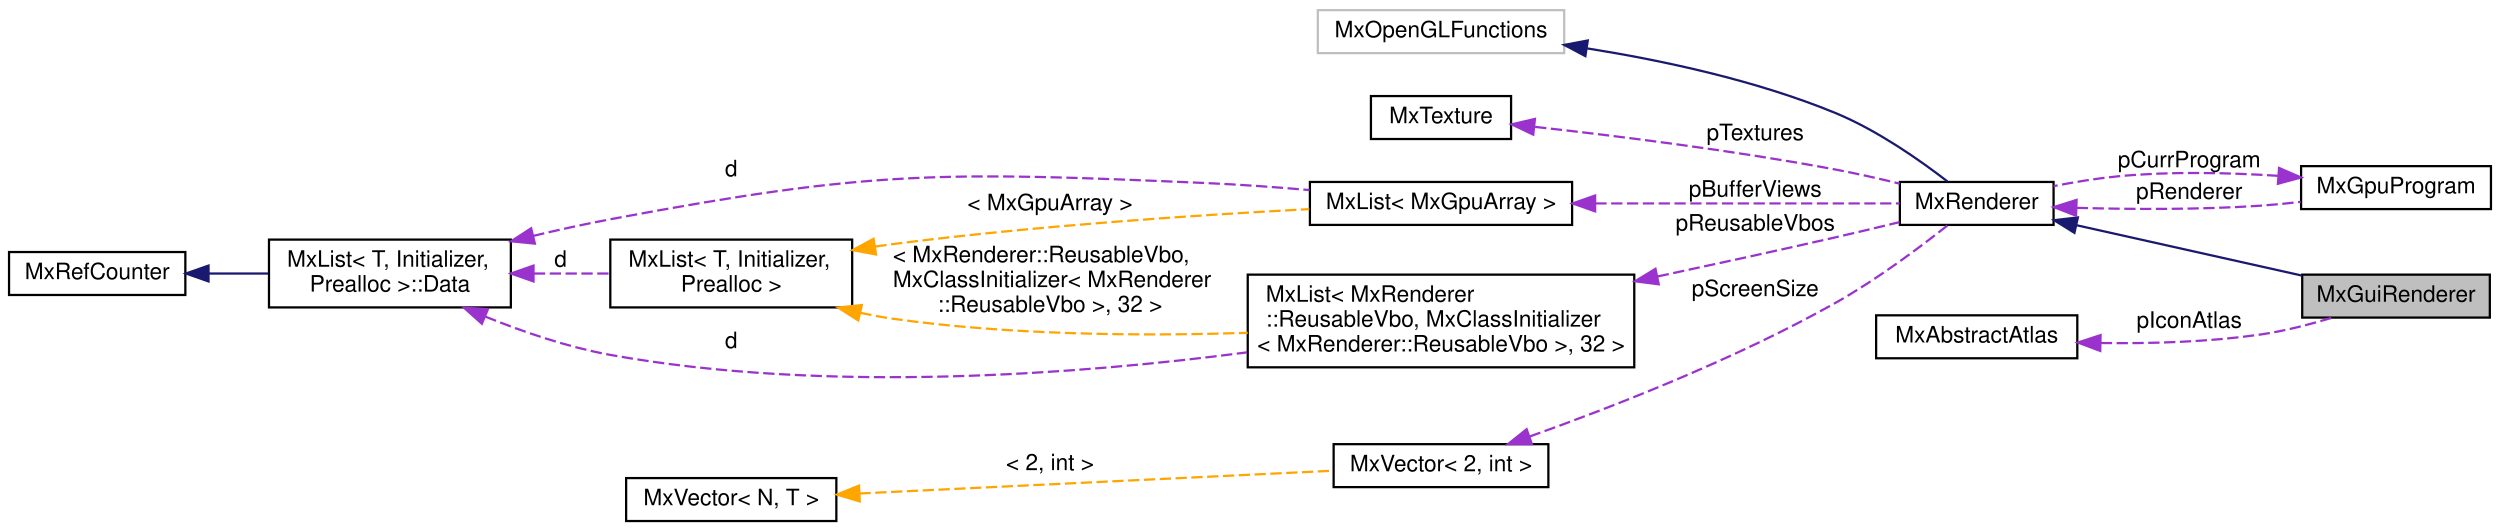
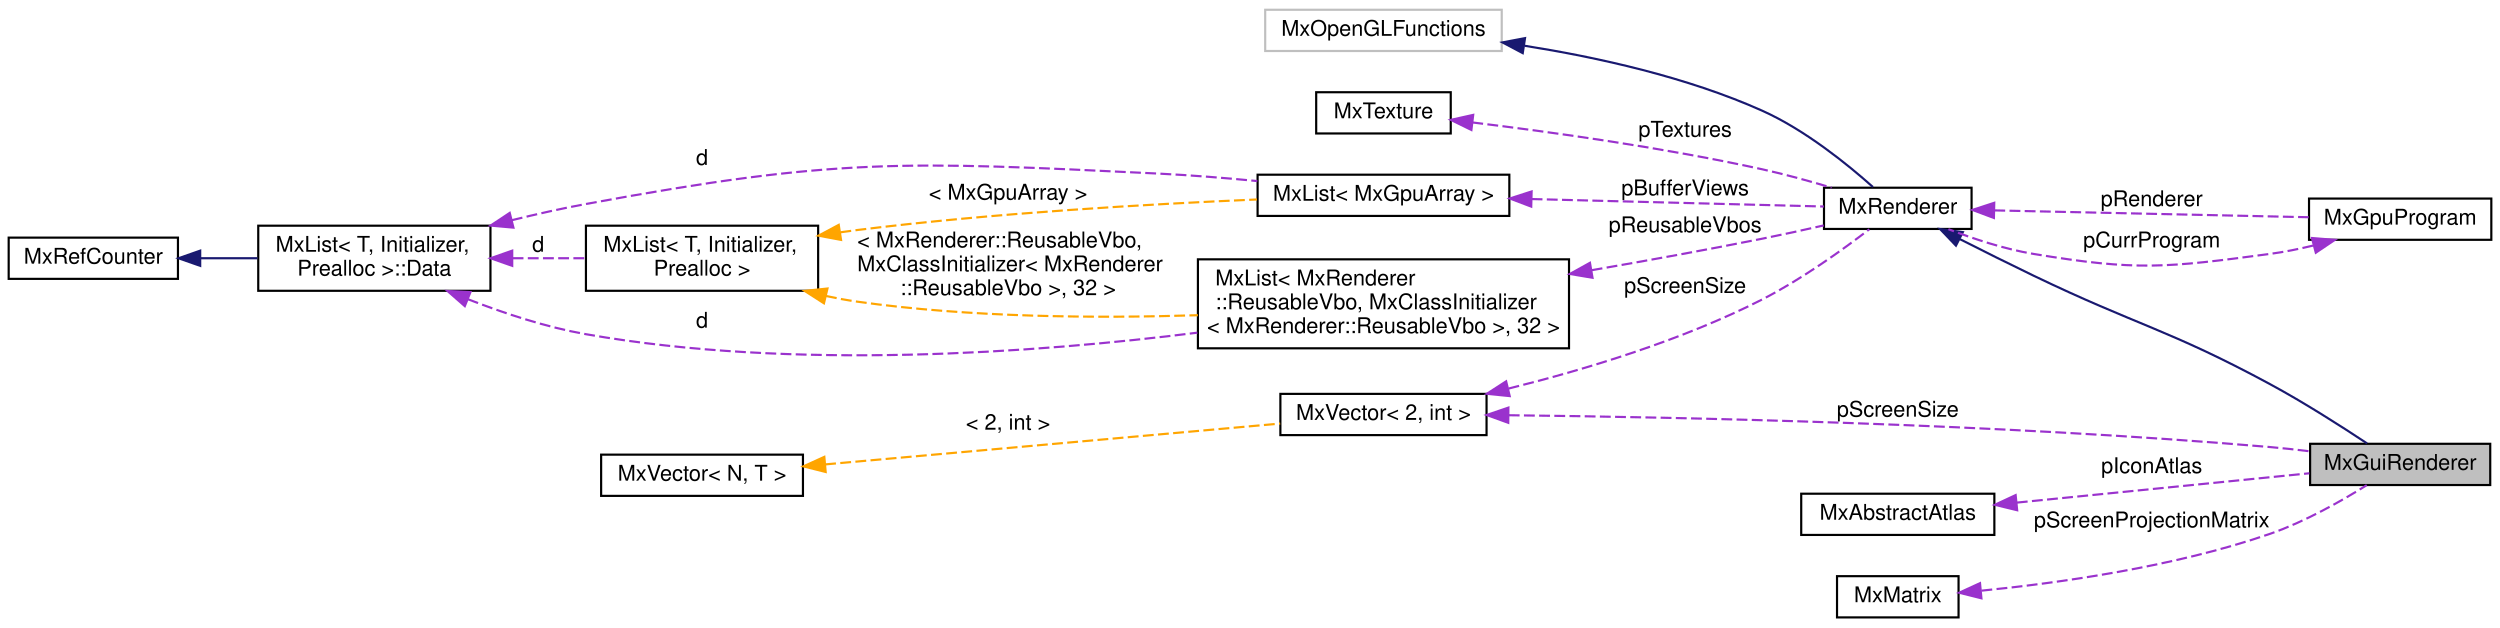
- <svg xmlns="http://www.w3.org/2000/svg" xmlns:xlink="http://www.w3.org/1999/xlink" width="1106pt" height="235pt" viewBox="0.00 0.00 1106.00 235.00">
-   <g id="graph0" class="graph" transform="scale(1 1) rotate(0) translate(4 231)">
+ <svg xmlns="http://www.w3.org/2000/svg" xmlns:xlink="http://www.w3.org/1999/xlink" width="1152pt" height="289pt" viewBox="0.00 0.00 1152.00 289.00">
+   <g id="graph0" class="graph" transform="scale(1 1) rotate(0) translate(4 285)">
    <g id="node1" class="node">
      <g id="a_node1">
        <a xlink:title=" ">
-           <polygon fill="#bfbfbf" stroke="black" points="1014.5,-90.5 1014.5,-109.5 1097.5,-109.5 1097.5,-90.5 1014.5,-90.5" />
-           <text text-anchor="middle" x="1056" y="-97.5" font-family="Helvetica,sans-Serif" font-size="10.00">MxGuiRenderer</text>
+           <polygon fill="#bfbfbf" stroke="black" points="1060.5,-61.5 1060.5,-80.5 1143.5,-80.5 1143.5,-61.5 1060.5,-61.5" />
+           <text text-anchor="middle" x="1102" y="-68.5" font-family="Helvetica,sans-Serif" font-size="10.00">MxGuiRenderer</text>
        </a>
      </g>
    </g>
    <g id="node2" class="node">
      <g id="a_node2">
        <a xlink:href="class_mx_renderer.html" target="_top" xlink:title="The MxRenderer keeps track of the rendering state and resources.">
-           <polygon fill="none" stroke="black" points="836.5,-131.5 836.5,-150.5 904.5,-150.5 904.5,-131.5 836.5,-131.5" />
-           <text text-anchor="middle" x="870.5" y="-138.5" font-family="Helvetica,sans-Serif" font-size="10.00">MxRenderer</text>
+           <polygon fill="none" stroke="black" points="836.5,-179.5 836.5,-198.5 904.5,-198.5 904.5,-179.5 836.5,-179.5" />
+           <text text-anchor="middle" x="870.5" y="-186.5" font-family="Helvetica,sans-Serif" font-size="10.00">MxRenderer</text>
        </a>
      </g>
    </g>
    <g id="edge1" class="edge">
-       <path fill="none" stroke="midnightblue" d="M914.55,-131.38C944.69,-124.65 984.71,-115.7 1014.32,-109.09" />
-       <polygon fill="midnightblue" stroke="midnightblue" points="913.73,-127.98 904.73,-133.58 915.25,-134.81 913.73,-127.98" />
+       <path fill="none" stroke="midnightblue" d="M899.14,-174.79C909.69,-169.44 921.86,-163.36 933,-158 981.03,-134.89 995.1,-133.32 1042,-108 1057.75,-99.5 1075,-88.46 1086.76,-80.66" />
+       <polygon fill="midnightblue" stroke="midnightblue" points="897.3,-171.8 889.98,-179.46 900.48,-178.04 897.3,-171.8" />
    </g>
    <g id="node12" class="node">
      <g id="a_node12">
        <a xlink:href="class_mx_gpu_program.html" target="_top" xlink:title=" ">
-           <polygon fill="none" stroke="black" points="1014,-138.5 1014,-157.5 1098,-157.5 1098,-138.5 1014,-138.5" />
-           <text text-anchor="middle" x="1056" y="-145.5" font-family="Helvetica,sans-Serif" font-size="10.00">MxGpuProgram</text>
+           <polygon fill="none" stroke="black" points="1060,-174.5 1060,-193.5 1144,-193.5 1144,-174.5 1060,-174.5" />
+           <text text-anchor="middle" x="1102" y="-181.5" font-family="Helvetica,sans-Serif" font-size="10.00">MxGpuProgram</text>
        </a>
      </g>
    </g>
    <g id="edge15" class="edge">
-       <path fill="none" stroke="#9a32cd" stroke-dasharray="5,2" d="M914.76,-139.05C938.73,-138.38 969.04,-138.18 996,-140 1001.78,-140.39 1007.85,-140.99 1013.81,-141.69" />
-       <polygon fill="#9a32cd" stroke="#9a32cd" points="914.45,-135.56 904.57,-139.38 914.68,-142.56 914.45,-135.56" />
-       <text text-anchor="middle" x="964.5" y="-143" font-family="Helvetica,sans-Serif" font-size="10.00"> pRenderer</text>
+       <path fill="none" stroke="#9a32cd" stroke-dasharray="5,2" d="M914.98,-188.05C956.62,-187.15 1018.98,-185.79 1059.82,-184.9" />
+       <polygon fill="#9a32cd" stroke="#9a32cd" points="914.79,-184.56 904.87,-188.27 914.95,-191.55 914.79,-184.56" />
+       <text text-anchor="middle" x="987.5" y="-190" font-family="Helvetica,sans-Serif" font-size="10.00"> pRenderer</text>
    </g>
    <g id="node3" class="node">
      <g id="a_node3">
        <a xlink:title=" ">
-           <polygon fill="none" stroke="#bfbfbf" points="579,-207.5 579,-226.5 688,-226.5 688,-207.5 579,-207.5" />
-           <text text-anchor="middle" x="633.5" y="-214.5" font-family="Helvetica,sans-Serif" font-size="10.00">MxOpenGLFunctions</text>
+           <polygon fill="none" stroke="#bfbfbf" points="579,-261.5 579,-280.5 688,-280.5 688,-261.5 579,-261.5" />
+           <text text-anchor="middle" x="633.5" y="-268.5" font-family="Helvetica,sans-Serif" font-size="10.00">MxOpenGLFunctions</text>
        </a>
      </g>
    </g>
    <g id="edge2" class="edge">
-       <path fill="none" stroke="midnightblue" d="M698.17,-209.59C731.73,-204.25 773.07,-195.38 808,-181 826.61,-173.34 845.67,-159.9 857.54,-150.73" />
-       <polygon fill="midnightblue" stroke="midnightblue" points="697.37,-206.17 688.01,-211.13 698.43,-213.09 697.37,-206.17" />
+       <path fill="none" stroke="midnightblue" d="M698.5,-263.92C732.16,-258.59 773.48,-249.45 808,-234 827.8,-225.13 847.47,-209.16 859.05,-198.82" />
+       <polygon fill="midnightblue" stroke="midnightblue" points="697.68,-260.51 688.32,-265.46 698.73,-267.43 697.68,-260.51" />
    </g>
    <g id="node4" class="node">
      <g id="a_node4">
        <a xlink:href="class_mx_texture.html" target="_top" xlink:title=" ">
-           <polygon fill="none" stroke="black" points="602.5,-169.5 602.5,-188.5 664.5,-188.5 664.5,-169.5 602.5,-169.5" />
-           <text text-anchor="middle" x="633.5" y="-176.5" font-family="Helvetica,sans-Serif" font-size="10.00">MxTexture</text>
+           <polygon fill="none" stroke="black" points="602.5,-223.5 602.5,-242.5 664.5,-242.5 664.5,-223.5 602.5,-223.5" />
+           <text text-anchor="middle" x="633.5" y="-230.5" font-family="Helvetica,sans-Serif" font-size="10.00">MxTexture</text>
        </a>
      </g>
    </g>
    <g id="edge3" class="edge">
-       <path fill="none" stroke="#9a32cd" stroke-dasharray="5,2" d="M675.12,-174.86C710.41,-170.97 762.8,-164.48 808,-156 817.29,-154.26 827.28,-151.99 836.45,-149.75" />
-       <polygon fill="#9a32cd" stroke="#9a32cd" points="674.31,-171.43 664.75,-175.99 675.06,-178.39 674.31,-171.43" />
-       <text text-anchor="middle" x="772.5" y="-169" font-family="Helvetica,sans-Serif" font-size="10.00"> pTextures</text>
+       <path fill="none" stroke="#9a32cd" stroke-dasharray="5,2" d="M674.44,-228.58C709.79,-224.3 762.65,-216.99 808,-207 818.54,-204.68 829.92,-201.53 839.99,-198.52" />
+       <polygon fill="#9a32cd" stroke="#9a32cd" points="674.02,-225.11 664.51,-229.76 674.85,-232.06 674.02,-225.11" />
+       <text text-anchor="middle" x="772.5" y="-222" font-family="Helvetica,sans-Serif" font-size="10.00"> pTextures</text>
    </g>
    <g id="node5" class="node">
      <g id="a_node5">
        <a xlink:href="class_mx_list.html" target="_top" xlink:title=" ">
-           <polygon fill="none" stroke="black" points="575.5,-131.5 575.5,-150.5 691.5,-150.5 691.5,-131.5 575.5,-131.5" />
-           <text text-anchor="middle" x="633.5" y="-138.5" font-family="Helvetica,sans-Serif" font-size="10.00">MxList&lt; MxGpuArray &gt;</text>
+           <polygon fill="none" stroke="black" points="575.5,-185.5 575.5,-204.5 691.5,-204.5 691.5,-185.5 575.5,-185.5" />
+           <text text-anchor="middle" x="633.5" y="-192.5" font-family="Helvetica,sans-Serif" font-size="10.00">MxList&lt; MxGpuArray &gt;</text>
        </a>
      </g>
    </g>
    <g id="edge4" class="edge">
-       <path fill="none" stroke="#9a32cd" stroke-dasharray="5,2" d="M701.77,-141C745.88,-141 801.62,-141 836.42,-141" />
-       <polygon fill="#9a32cd" stroke="#9a32cd" points="701.69,-137.5 691.69,-141 701.69,-144.5 701.69,-137.5" />
-       <text text-anchor="middle" x="772.5" y="-144" font-family="Helvetica,sans-Serif" font-size="10.00"> pBufferViews</text>
+       <path fill="none" stroke="#9a32cd" stroke-dasharray="5,2" d="M701.77,-193.28C745.88,-192.16 801.62,-190.73 836.42,-189.84" />
+       <polygon fill="#9a32cd" stroke="#9a32cd" points="701.59,-189.79 691.69,-193.54 701.77,-196.78 701.59,-189.79" />
+       <text text-anchor="middle" x="772.5" y="-195" font-family="Helvetica,sans-Serif" font-size="10.00"> pBufferViews</text>
    </g>
    <g id="node6" class="node">
      <g id="a_node6">
        <a xlink:href="struct_mx_list_1_1_data.html" target="_top" xlink:title="these members are public to allow unions">
-           <polygon fill="none" stroke="black" points="115,-95 115,-125 222,-125 222,-95 115,-95" />
-           <text text-anchor="start" x="123" y="-113" font-family="Helvetica,sans-Serif" font-size="10.00">MxList&lt; T, Initializer,</text>
-           <text text-anchor="middle" x="168.5" y="-102" font-family="Helvetica,sans-Serif" font-size="10.00"> Prealloc &gt;::Data</text>
+           <polygon fill="none" stroke="black" points="115,-151 115,-181 222,-181 222,-151 115,-151" />
+           <text text-anchor="start" x="123" y="-169" font-family="Helvetica,sans-Serif" font-size="10.00">MxList&lt; T, Initializer,</text>
+           <text text-anchor="middle" x="168.5" y="-158" font-family="Helvetica,sans-Serif" font-size="10.00"> Prealloc &gt;::Data</text>
        </a>
      </g>
    </g>
    <g id="edge5" class="edge">
-       <path fill="none" stroke="#9a32cd" stroke-dasharray="5,2" d="M231.89,-126.64C243.19,-129.34 254.91,-131.92 266,-134 381.53,-155.68 412.56,-155.15 530,-150 544.72,-149.35 560.6,-148.19 575.36,-146.91" />
-       <polygon fill="#9a32cd" stroke="#9a32cd" points="232.64,-123.22 222.1,-124.26 230.98,-130.02 232.64,-123.22" />
-       <text text-anchor="middle" x="319.5" y="-153" font-family="Helvetica,sans-Serif" font-size="10.00"> d</text>
+       <path fill="none" stroke="#9a32cd" stroke-dasharray="5,2" d="M231.84,-183.53C243.14,-186.31 254.88,-188.95 266,-191 381.55,-212.33 412.64,-210.71 530,-205 544.73,-204.28 560.62,-202.99 575.38,-201.57" />
+       <polygon fill="#9a32cd" stroke="#9a32cd" points="232.59,-180.11 222.04,-181.05 230.88,-186.9 232.59,-180.11" />
+       <text text-anchor="middle" x="319.5" y="-209" font-family="Helvetica,sans-Serif" font-size="10.00"> d</text>
    </g>
    <g id="node8" class="node">
      <g id="a_node8">
        <a xlink:href="class_mx_list.html" target="_top" xlink:title=" ">
-           <polygon fill="none" stroke="black" points="266,-95 266,-125 373,-125 373,-95 266,-95" />
-           <text text-anchor="start" x="274" y="-113" font-family="Helvetica,sans-Serif" font-size="10.00">MxList&lt; T, Initializer,</text>
-           <text text-anchor="middle" x="319.5" y="-102" font-family="Helvetica,sans-Serif" font-size="10.00"> Prealloc &gt;</text>
+           <polygon fill="none" stroke="black" points="266,-151 266,-181 373,-181 373,-151 266,-151" />
+           <text text-anchor="start" x="274" y="-169" font-family="Helvetica,sans-Serif" font-size="10.00">MxList&lt; T, Initializer,</text>
+           <text text-anchor="middle" x="319.5" y="-158" font-family="Helvetica,sans-Serif" font-size="10.00"> Prealloc &gt;</text>
        </a>
      </g>
    </g>
    <g id="edge8" class="edge">
-       <path fill="none" stroke="#9a32cd" stroke-dasharray="5,2" d="M232.21,-110C243.44,-110 255.03,-110 265.94,-110" />
-       <polygon fill="#9a32cd" stroke="#9a32cd" points="232.03,-106.5 222.03,-110 232.03,-113.5 232.03,-106.5" />
-       <text text-anchor="middle" x="244" y="-113" font-family="Helvetica,sans-Serif" font-size="10.00"> d</text>
+       <path fill="none" stroke="#9a32cd" stroke-dasharray="5,2" d="M232.21,-166C243.44,-166 255.03,-166 265.94,-166" />
+       <polygon fill="#9a32cd" stroke="#9a32cd" points="232.03,-162.5 222.03,-166 232.03,-169.5 232.03,-162.5" />
+       <text text-anchor="middle" x="244" y="-169" font-family="Helvetica,sans-Serif" font-size="10.00"> d</text>
    </g>
    <g id="node11" class="node">
      <g id="a_node11">
        <a xlink:href="class_mx_list.html" target="_top" xlink:title=" ">
-           <polygon fill="none" stroke="black" points="548,-68.5 548,-109.5 719,-109.5 719,-68.5 548,-68.5" />
-           <text text-anchor="start" x="556" y="-97.5" font-family="Helvetica,sans-Serif" font-size="10.00">MxList&lt; MxRenderer</text>
-           <text text-anchor="start" x="556" y="-86.5" font-family="Helvetica,sans-Serif" font-size="10.00">::ReusableVbo, MxClassInitializer</text>
-           <text text-anchor="middle" x="633.5" y="-75.5" font-family="Helvetica,sans-Serif" font-size="10.00">&lt; MxRenderer::ReusableVbo &gt;, 32 &gt;</text>
+           <polygon fill="none" stroke="black" points="548,-124.5 548,-165.5 719,-165.5 719,-124.5 548,-124.5" />
+           <text text-anchor="start" x="556" y="-153.5" font-family="Helvetica,sans-Serif" font-size="10.00">MxList&lt; MxRenderer</text>
+           <text text-anchor="start" x="556" y="-142.5" font-family="Helvetica,sans-Serif" font-size="10.00">::ReusableVbo, MxClassInitializer</text>
+           <text text-anchor="middle" x="633.5" y="-131.5" font-family="Helvetica,sans-Serif" font-size="10.00">&lt; MxRenderer::ReusableVbo &gt;, 32 &gt;</text>
        </a>
      </g>
    </g>
    <g id="edge12" class="edge">
-       <path fill="none" stroke="#9a32cd" stroke-dasharray="5,2" d="M210.78,-90.9C227.54,-84.14 247.32,-77.37 266,-74 361.41,-56.78 472.97,-65.35 547.72,-75.12" />
-       <polygon fill="#9a32cd" stroke="#9a32cd" points="209.17,-87.78 201.29,-94.86 211.87,-94.24 209.17,-87.78" />
-       <text text-anchor="middle" x="319.5" y="-77" font-family="Helvetica,sans-Serif" font-size="10.00"> d</text>
+       <path fill="none" stroke="#9a32cd" stroke-dasharray="5,2" d="M211.62,-147.12C228.21,-140.65 247.66,-134.22 266,-131 361.48,-114.22 473.02,-122.35 547.75,-131.7" />
+       <polygon fill="#9a32cd" stroke="#9a32cd" points="210.18,-143.93 202.21,-150.91 212.79,-150.42 210.18,-143.93" />
+       <text text-anchor="middle" x="319.5" y="-134" font-family="Helvetica,sans-Serif" font-size="10.00"> d</text>
    </g>
    <g id="node7" class="node">
      <g id="a_node7">
        <a xlink:href="class_mx_ref_counter.html" target="_top" xlink:title=" ">
-           <polygon fill="none" stroke="black" points="0,-100.5 0,-119.5 78,-119.5 78,-100.5 0,-100.5" />
-           <text text-anchor="middle" x="39" y="-107.5" font-family="Helvetica,sans-Serif" font-size="10.00">MxRefCounter</text>
+           <polygon fill="none" stroke="black" points="0,-156.5 0,-175.5 78,-175.5 78,-156.5 0,-156.5" />
+           <text text-anchor="middle" x="39" y="-163.5" font-family="Helvetica,sans-Serif" font-size="10.00">MxRefCounter</text>
        </a>
      </g>
    </g>
    <g id="edge6" class="edge">
-       <path fill="none" stroke="midnightblue" d="M88.46,-110C97.03,-110 105.98,-110 114.66,-110" />
-       <polygon fill="midnightblue" stroke="midnightblue" points="88.25,-106.5 78.25,-110 88.25,-113.5 88.25,-106.5" />
+       <path fill="none" stroke="midnightblue" d="M88.46,-166C97.03,-166 105.98,-166 114.66,-166" />
+       <polygon fill="midnightblue" stroke="midnightblue" points="88.25,-162.5 78.25,-166 88.25,-169.5 88.25,-162.5" />
    </g>
    <g id="edge7" class="edge">
-       <path fill="none" stroke="orange" stroke-dasharray="5,2" d="M383.27,-121.93C385.88,-122.31 388.46,-122.67 391,-123 453.75,-131.1 526.19,-135.9 575.23,-138.48" />
-       <polygon fill="orange" stroke="orange" points="383.56,-118.43 373.14,-120.35 382.48,-125.35 383.56,-118.43" />
-       <text text-anchor="middle" x="460.5" y="-138" font-family="Helvetica,sans-Serif" font-size="10.00"> &lt; MxGpuArray &gt;</text>
+       <path fill="none" stroke="orange" stroke-dasharray="5,2" d="M383.26,-177.96C385.87,-178.33 388.46,-178.68 391,-179 453.75,-186.84 526.19,-190.99 575.23,-193.08" />
+       <polygon fill="orange" stroke="orange" points="383.55,-174.46 373.14,-176.4 382.49,-181.38 383.55,-174.46" />
+       <text text-anchor="middle" x="460.5" y="-193" font-family="Helvetica,sans-Serif" font-size="10.00"> &lt; MxGpuArray &gt;</text>
    </g>
    <g id="edge13" class="edge">
-       <path fill="none" stroke="orange" stroke-dasharray="5,2" d="M376.62,-92.61C381.45,-91.56 386.29,-90.67 391,-90 442.79,-82.69 501.45,-82.26 547.99,-83.75" />
-       <polygon fill="orange" stroke="orange" points="375.68,-89.24 366.76,-94.95 377.3,-96.05 375.68,-89.24" />
-       <text text-anchor="start" x="391" y="-115" font-family="Helvetica,sans-Serif" font-size="10.00"> &lt; MxRenderer::ReusableVbo,</text>
-       <text text-anchor="start" x="391" y="-104" font-family="Helvetica,sans-Serif" font-size="10.00"> MxClassInitializer&lt; MxRenderer</text>
-       <text text-anchor="middle" x="460.5" y="-93" font-family="Helvetica,sans-Serif" font-size="10.00">::ReusableVbo &gt;, 32 &gt;</text>
+       <path fill="none" stroke="orange" stroke-dasharray="5,2" d="M376.62,-148.61C381.45,-147.56 386.29,-146.67 391,-146 442.79,-138.69 501.45,-138.26 547.99,-139.75" />
+       <polygon fill="orange" stroke="orange" points="375.68,-145.24 366.76,-150.95 377.3,-152.05 375.68,-145.24" />
+       <text text-anchor="start" x="391" y="-171" font-family="Helvetica,sans-Serif" font-size="10.00"> &lt; MxRenderer::ReusableVbo,</text>
+       <text text-anchor="start" x="391" y="-160" font-family="Helvetica,sans-Serif" font-size="10.00"> MxClassInitializer&lt; MxRenderer</text>
+       <text text-anchor="middle" x="460.5" y="-149" font-family="Helvetica,sans-Serif" font-size="10.00">::ReusableVbo &gt;, 32 &gt;</text>
    </g>
    <g id="node9" class="node">
      <g id="a_node9">
        <a xlink:href="class_mx_vector.html" target="_top" xlink:title=" ">
-           <polygon fill="none" stroke="black" points="586,-15.5 586,-34.5 681,-34.5 681,-15.5 586,-15.5" />
-           <text text-anchor="middle" x="633.5" y="-22.5" font-family="Helvetica,sans-Serif" font-size="10.00">MxVector&lt; 2, int &gt;</text>
-         </a>
-       </g>
+           <polygon fill="none" stroke="black" points="586,-84.5 586,-103.5 681,-103.5 681,-84.5 586,-84.5" />
+           <text text-anchor="middle" x="633.5" y="-91.5" font-family="Helvetica,sans-Serif" font-size="10.00">MxVector&lt; 2, int &gt;</text>
+         </a>
+       </g>
+     </g>
+     <g id="edge18" class="edge">
+       <path fill="none" stroke="#9a32cd" stroke-dasharray="5,2" d="M691.23,-93.66C770.06,-92.8 917.12,-89.74 1042,-79 1047.97,-78.49 1054.27,-77.79 1060.43,-77.03" />
+       <polygon fill="#9a32cd" stroke="#9a32cd" points="691,-90.17 681.04,-93.77 691.07,-97.17 691,-90.17" />
+       <text text-anchor="middle" x="870.5" y="-93" font-family="Helvetica,sans-Serif" font-size="10.00"> pScreenSize</text>
    </g>
    <g id="edge9" class="edge">
-       <path fill="none" stroke="#9a32cd" stroke-dasharray="5,2" d="M672.73,-37.89C708.72,-50.7 763.57,-72.01 808,-97 826.31,-107.3 845.76,-121.91 857.77,-131.42" />
-       <polygon fill="#9a32cd" stroke="#9a32cd" points="673.7,-34.52 663.1,-34.5 671.38,-41.12 673.7,-34.52" />
-       <text text-anchor="middle" x="772.5" y="-100" font-family="Helvetica,sans-Serif" font-size="10.00"> pScreenSize</text>
+       <path fill="none" stroke="#9a32cd" stroke-dasharray="5,2" d="M691.15,-105.95C726.02,-114.6 770.98,-128.1 808,-147 826.19,-156.29 845.36,-170.11 857.36,-179.33" />
+       <polygon fill="#9a32cd" stroke="#9a32cd" points="691.67,-102.48 681.13,-103.54 690.03,-109.29 691.67,-102.48" />
+       <text text-anchor="middle" x="772.5" y="-150" font-family="Helvetica,sans-Serif" font-size="10.00"> pScreenSize</text>
    </g>
    <g id="node10" class="node">
      <g id="a_node10">
        <a xlink:href="class_mx_vector.html" target="_top" xlink:title=" ">
-           <polygon fill="none" stroke="black" points="273,-0.5 273,-19.5 366,-19.5 366,-0.5 273,-0.5" />
-           <text text-anchor="middle" x="319.5" y="-7.5" font-family="Helvetica,sans-Serif" font-size="10.00">MxVector&lt; N, T &gt;</text>
+           <polygon fill="none" stroke="black" points="273,-56.5 273,-75.5 366,-75.5 366,-56.5 273,-56.5" />
+           <text text-anchor="middle" x="319.5" y="-63.5" font-family="Helvetica,sans-Serif" font-size="10.00">MxVector&lt; N, T &gt;</text>
        </a>
      </g>
    </g>
    <g id="edge10" class="edge">
-       <path fill="none" stroke="orange" stroke-dasharray="5,2" d="M376.22,-12.68C436.01,-15.55 529.91,-20.07 585.91,-22.76" />
-       <polygon fill="orange" stroke="orange" points="376.36,-9.18 366.2,-12.2 376.02,-16.17 376.36,-9.18" />
-       <text text-anchor="middle" x="460.5" y="-23" font-family="Helvetica,sans-Serif" font-size="10.00"> &lt; 2, int &gt;</text>
+       <path fill="none" stroke="orange" stroke-dasharray="5,2" d="M376.22,-71C436.01,-76.37 529.91,-84.79 585.91,-89.82" />
+       <polygon fill="orange" stroke="orange" points="376.47,-67.51 366.2,-70.1 375.85,-74.48 376.47,-67.51" />
+       <text text-anchor="middle" x="460.5" y="-87" font-family="Helvetica,sans-Serif" font-size="10.00"> &lt; 2, int &gt;</text>
    </g>
    <g id="edge11" class="edge">
-       <path fill="none" stroke="#9a32cd" stroke-dasharray="5,2" d="M729.38,-108.71C754.94,-114.16 782.55,-120.18 808,-126 817.21,-128.11 827.18,-130.49 836.35,-132.73" />
-       <polygon fill="#9a32cd" stroke="#9a32cd" points="729.83,-105.23 719.33,-106.57 728.38,-112.08 729.83,-105.23" />
-       <text text-anchor="middle" x="772.5" y="-129" font-family="Helvetica,sans-Serif" font-size="10.00"> pReusableVbos</text>
+       <path fill="none" stroke="#9a32cd" stroke-dasharray="5,2" d="M729.44,-160.49C755,-164.91 782.6,-169.92 808,-175 817.23,-176.85 827.2,-179.03 836.37,-181.12" />
+       <polygon fill="#9a32cd" stroke="#9a32cd" points="729.83,-157 719.38,-158.76 728.65,-163.9 729.83,-157" />
+       <text text-anchor="middle" x="772.5" y="-178" font-family="Helvetica,sans-Serif" font-size="10.00"> pReusableVbos</text>
    </g>
    <g id="edge14" class="edge">
-       <path fill="none" stroke="#9a32cd" stroke-dasharray="5,2" d="M1003.91,-153.21C982.03,-154.63 956.22,-155.24 933,-153 923.69,-152.1 913.69,-150.45 904.52,-148.66" />
-       <polygon fill="#9a32cd" stroke="#9a32cd" points="1004.26,-156.69 1013.98,-152.48 1003.75,-149.71 1004.26,-156.69" />
-       <text text-anchor="middle" x="964.5" y="-157" font-family="Helvetica,sans-Serif" font-size="10.00"> pCurrProgram</text>
+       <path fill="none" stroke="#9a32cd" stroke-dasharray="5,2" d="M1061.84,-171.83C1055.28,-170.24 1048.49,-168.86 1042,-168 993.98,-161.6 980.79,-160.07 933,-168 919.64,-170.22 905.3,-174.97 893.82,-179.39" />
+       <polygon fill="#9a32cd" stroke="#9a32cd" points="1061.34,-175.32 1071.9,-174.47 1063.12,-168.55 1061.34,-175.32" />
+       <text text-anchor="middle" x="987.5" y="-171" font-family="Helvetica,sans-Serif" font-size="10.00"> pCurrProgram</text>
    </g>
    <g id="node13" class="node">
      <g id="a_node13">
        <a xlink:href="class_mx_abstract_atlas.html" target="_top" xlink:title=" ">
-           <polygon fill="none" stroke="black" points="826,-72.5 826,-91.5 915,-91.5 915,-72.5 826,-72.5" />
-           <text text-anchor="middle" x="870.5" y="-79.5" font-family="Helvetica,sans-Serif" font-size="10.00">MxAbstractAtlas</text>
+           <polygon fill="none" stroke="black" points="826,-38.5 826,-57.5 915,-57.5 915,-38.5 826,-38.5" />
+           <text text-anchor="middle" x="870.5" y="-45.5" font-family="Helvetica,sans-Serif" font-size="10.00">MxAbstractAtlas</text>
        </a>
      </g>
    </g>
    <g id="edge16" class="edge">
-       <path fill="none" stroke="#9a32cd" stroke-dasharray="5,2" d="M925.38,-79.25C947.38,-78.95 973.01,-79.66 996,-83 1006.55,-84.53 1017.86,-87.46 1027.73,-90.46" />
-       <polygon fill="#9a32cd" stroke="#9a32cd" points="925.15,-75.75 915.22,-79.46 925.29,-82.75 925.15,-75.75" />
-       <text text-anchor="middle" x="964.5" y="-86" font-family="Helvetica,sans-Serif" font-size="10.00"> pIconAtlas</text>
+       <path fill="none" stroke="#9a32cd" stroke-dasharray="5,2" d="M925.35,-53.4C966.58,-57.53 1022.57,-63.14 1060.15,-66.91" />
+       <polygon fill="#9a32cd" stroke="#9a32cd" points="925.51,-49.89 915.21,-52.38 924.81,-56.86 925.51,-49.89" />
+       <text text-anchor="middle" x="987.5" y="-67" font-family="Helvetica,sans-Serif" font-size="10.00"> pIconAtlas</text>
+     </g>
+     <g id="node14" class="node">
+       <g id="a_node14">
+         <a xlink:href="class_mx_matrix.html" target="_top" xlink:title=" ">
+           <polygon fill="none" stroke="black" points="842.5,-0.5 842.5,-19.5 898.5,-19.5 898.5,-0.5 842.5,-0.5" />
+           <text text-anchor="middle" x="870.5" y="-7.5" font-family="Helvetica,sans-Serif" font-size="10.00">MxMatrix</text>
+         </a>
+       </g>
+     </g>
+     <g id="edge17" class="edge">
+       <path fill="none" stroke="#9a32cd" stroke-dasharray="5,2" d="M909.04,-12.82C944.19,-16.29 997.76,-23.71 1042,-39 1058.08,-44.56 1075.01,-54.18 1086.59,-61.43" />
+       <polygon fill="#9a32cd" stroke="#9a32cd" points="909.04,-9.31 898.76,-11.87 908.39,-16.28 909.04,-9.31" />
+       <text text-anchor="middle" x="987.5" y="-42" font-family="Helvetica,sans-Serif" font-size="10.00"> pScreenProjectionMatrix</text>
    </g>
  </g>
</svg>
